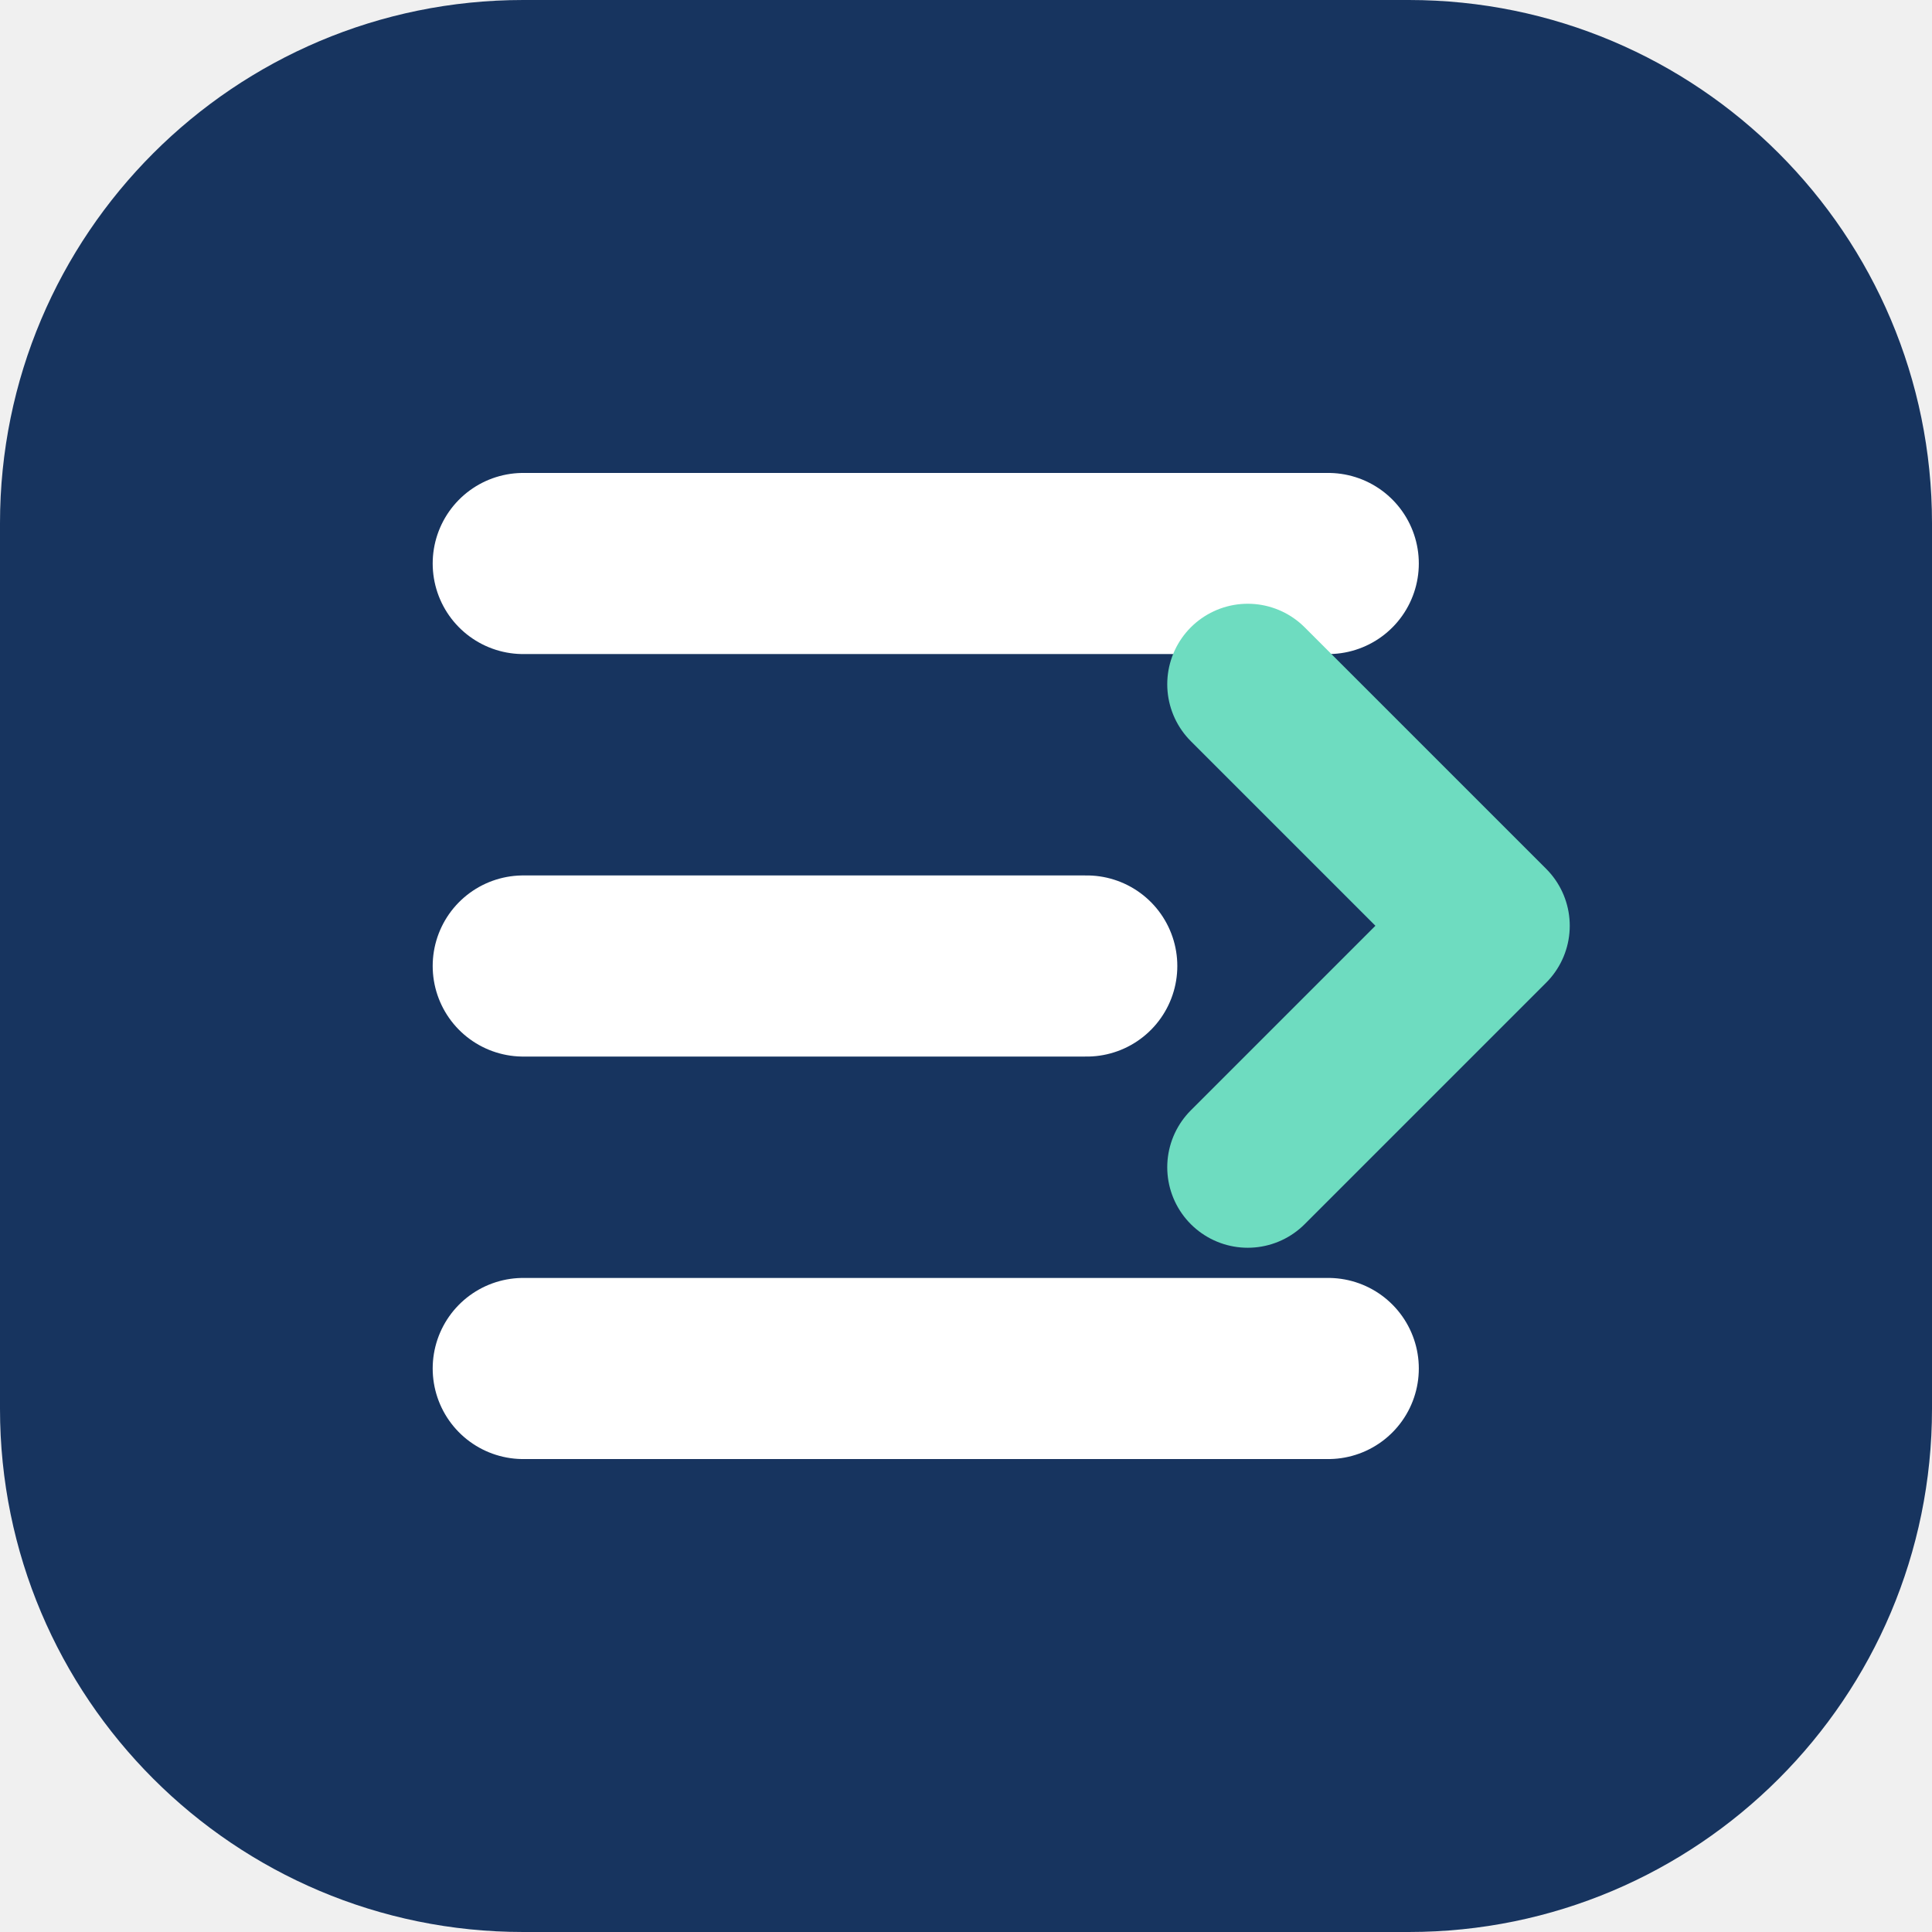
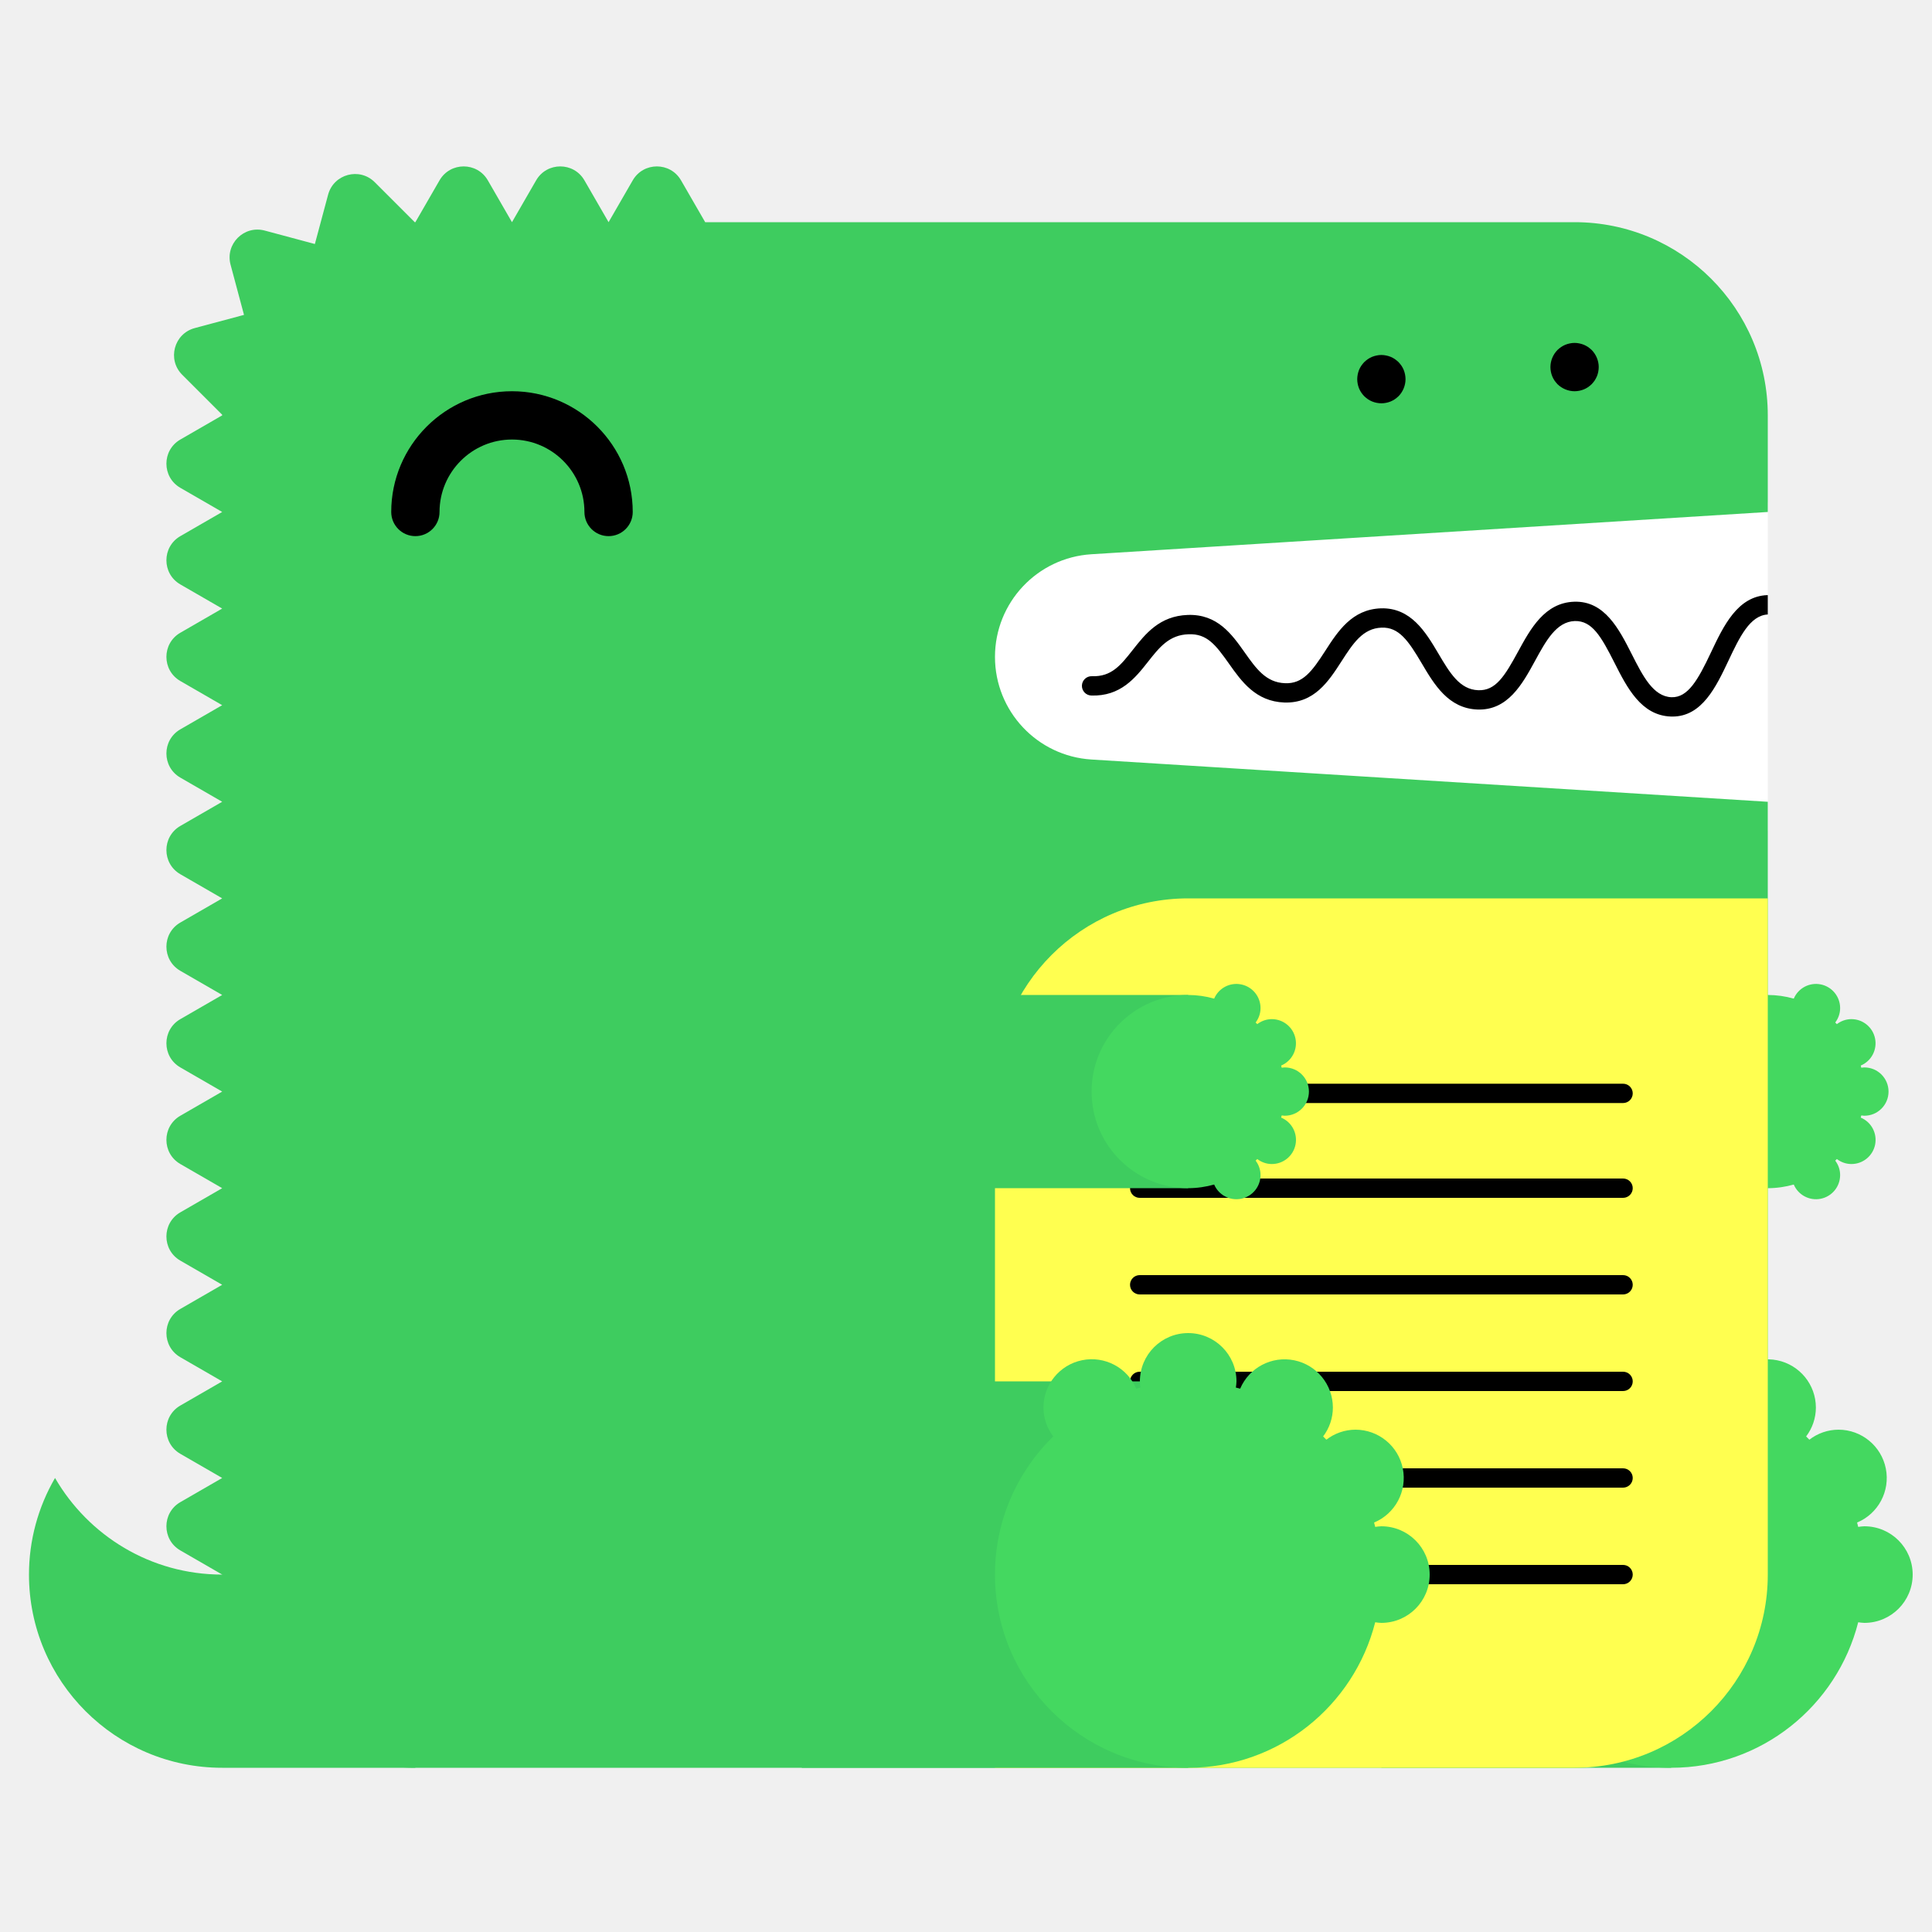
- <svg xmlns="http://www.w3.org/2000/svg" width="48" height="48" viewBox="0 0 48 48" role="img" aria-labelledby="title">
-   <rect width="48" height="48" rx="13" fill="#17345f" />
-   <path d="M13 14h20M13 24h14M13 34h20" stroke="white" stroke-width="4.5" stroke-linecap="round" />
-   <path d="M31 17l6 6-6 6" fill="none" stroke="#6edcc0" stroke-width="4" stroke-linecap="round" stroke-linejoin="round" />
+ <svg xmlns="http://www.w3.org/2000/svg" width="200" height="200" viewBox="0 0 200 200">
+   <g fill="none" fill-rule="evenodd">
+     <path fill="#FFF" d="M99 52h84v34H99z" />
+     <path d="M23 163c-7.398 0-13.843-4.027-17.303-10A19.886 19.886 0 0 0 3 163c0 11.046 8.954 20 20 20h20v-20H23z" fill="#3ECC5F" />
+     <path d="M112.98 57.376L183 53V43c0-11.046-8.954-20-20-20H73l-2.5-4.33c-1.112-1.925-3.889-1.925-5 0L63 23l-2.5-4.33c-1.111-1.925-3.889-1.925-5 0L53 23l-2.5-4.33c-1.111-1.925-3.889-1.925-5 0L43 23c-.022 0-.042.003-.065.003l-4.142-4.141c-1.57-1.571-4.252-.853-4.828 1.294l-1.369 5.104-5.192-1.392c-2.148-.575-4.111 1.389-3.535 3.536l1.39 5.193-5.102 1.367c-2.148.576-2.867 3.259-1.296 4.83l4.142 4.142c0 .021-.003.042-.003.064l-4.33 2.5c-1.925 1.111-1.925 3.889 0 5L23 53l-4.33 2.5c-1.925 1.111-1.925 3.889 0 5L23 63l-4.33 2.5c-1.925 1.111-1.925 3.889 0 5L23 73l-4.33 2.5c-1.925 1.111-1.925 3.889 0 5L23 83l-4.33 2.5c-1.925 1.111-1.925 3.889 0 5L23 93l-4.33 2.5c-1.925 1.111-1.925 3.889 0 5L23 103l-4.33 2.5c-1.925 1.111-1.925 3.889 0 5L23 113l-4.33 2.5c-1.925 1.111-1.925 3.889 0 5L23 123l-4.33 2.5c-1.925 1.111-1.925 3.889 0 5L23 133l-4.33 2.5c-1.925 1.111-1.925 3.889 0 5L23 143l-4.33 2.5c-1.925 1.111-1.925 3.889 0 5L23 153l-4.33 2.5c-1.925 1.111-1.925 3.889 0 5L23 163c0 11.046 8.954 20 20 20h120c11.046 0 20-8.954 20-20V83l-70.02-4.376A10.645 10.645 0 0 1 103 68c0-5.621 4.37-10.273 9.98-10.624" fill="#3ECC5F" />
+     <path fill="#3ECC5F" d="M143 183h30v-40h-30z" />
+     <path d="M193 158c-.219 0-.428.037-.639.064-.038-.15-.074-.301-.116-.451A5 5 0 0 0 190.32 148a4.96 4.96 0 0 0-3.016 1.036 26.531 26.531 0 0 0-.335-.336 4.955 4.955 0 0 0 1.011-2.987 5 5 0 0 0-9.599-1.959c-.148-.042-.297-.077-.445-.115.027-.211.064-.42.064-.639a5 5 0 0 0-5-5 5 5 0 0 0-5 5c0 .219.037.428.064.639-.148.038-.297.073-.445.115a4.998 4.998 0 0 0-9.599 1.959c0 1.125.384 2.151 1.011 2.987-3.717 3.632-6.031 8.693-6.031 14.3 0 11.046 8.954 20 20 20 9.339 0 17.16-6.41 19.361-15.064.211.027.42.064.639.064a5 5 0 0 0 5-5 5 5 0 0 0-5-5" fill="#44D860" />
+     <path fill="#3ECC5F" d="M153 123h30v-20h-30z" />
+     <path d="M193 115.5a2.5 2.5 0 1 0 0-5c-.109 0-.214.019-.319.032-.02-.075-.037-.15-.058-.225a2.501 2.501 0 0 0-.963-4.807c-.569 0-1.088.197-1.508.518a6.653 6.653 0 0 0-.168-.168c.314-.417.506-.931.506-1.494a2.5 2.5 0 0 0-4.8-.979A9.987 9.987 0 0 0 183 103c-5.522 0-10 4.478-10 10s4.478 10 10 10c.934 0 1.833-.138 2.69-.377a2.5 2.5 0 0 0 4.8-.979c0-.563-.192-1.077-.506-1.494.057-.055.113-.111.168-.168.42.321.939.518 1.508.518a2.5 2.5 0 0 0 .963-4.807c.021-.074.038-.15.058-.225.105.013.21.032.319.032" fill="#44D860" />
+     <path d="M63 55.5a2.5 2.5 0 0 1-2.5-2.5c0-4.136-3.364-7.5-7.5-7.5s-7.5 3.364-7.5 7.5a2.5 2.5 0 1 1-5 0c0-6.893 5.607-12.5 12.5-12.5S65.5 46.107 65.5 53a2.5 2.5 0 0 1-2.5 2.5" fill="#000" />
+     <path d="M103 183h60c11.046 0 20-8.954 20-20V93h-60c-11.046 0-20 8.954-20 20v70z" fill="#FFFF50" />
+     <path d="M168.02 124h-50.04a1 1 0 1 1 0-2h50.04a1 1 0 1 1 0 2m0 20h-50.04a1 1 0 1 1 0-2h50.04a1 1 0 1 1 0 2m0 20h-50.04a1 1 0 1 1 0-2h50.04a1 1 0 1 1 0 2m0-49.814h-50.04a1 1 0 1 1 0-2h50.04a1 1 0 1 1 0 2m0 19.814h-50.04a1 1 0 1 1 0-2h50.04a1 1 0 1 1 0 2m0 20h-50.04a1 1 0 1 1 0-2h50.04a1 1 0 1 1 0 2M183 61.611c-.012 0-.022-.006-.034-.005-3.09.105-4.552 3.196-5.842 5.923-1.346 2.85-2.387 4.703-4.093 4.647-1.889-.068-2.969-2.202-4.113-4.46-1.314-2.594-2.814-5.536-5.963-5.426-3.046.104-4.513 2.794-5.807 5.167-1.377 2.528-2.314 4.065-4.121 3.994-1.927-.07-2.951-1.805-4.136-3.813-1.321-2.236-2.848-4.75-5.936-4.664-2.994.103-4.465 2.385-5.763 4.4-1.373 2.13-2.335 3.428-4.165 3.351-1.973-.07-2.992-1.51-4.171-3.177-1.324-1.873-2.816-3.993-5.895-3.89-2.928.1-4.399 1.97-5.696 3.618-1.232 1.564-2.194 2.802-4.229 2.724a1 1 0 0 0-.072 2c3.017.101 4.545-1.8 5.872-3.487 1.177-1.496 2.193-2.787 4.193-2.855 1.926-.082 2.829 1.115 4.195 3.045 1.297 1.834 2.769 3.914 5.731 4.021 3.103.104 4.596-2.215 5.918-4.267 1.182-1.834 2.202-3.417 4.15-3.484 1.793-.067 2.769 1.35 4.145 3.681 1.297 2.197 2.766 4.686 5.787 4.796 3.125.108 4.634-2.62 5.949-5.035 1.139-2.088 2.214-4.06 4.119-4.126 1.793-.042 2.728 1.595 4.111 4.33 1.292 2.553 2.757 5.445 5.825 5.556l.169.003c3.064 0 4.518-3.075 5.805-5.794 1.139-2.41 2.217-4.68 4.067-4.773v-2z" fill="#000" />
+     <path fill="#3ECC5F" d="M83 183h40v-40H83z" />
+     <path d="M143 158c-.219 0-.428.037-.639.064-.038-.15-.074-.301-.116-.451A5 5 0 0 0 140.32 148a4.96 4.96 0 0 0-3.016 1.036 26.531 26.531 0 0 0-.335-.336 4.955 4.955 0 0 0 1.011-2.987 5 5 0 0 0-9.599-1.959c-.148-.042-.297-.077-.445-.115.027-.211.064-.42.064-.639a5 5 0 0 0-5-5 5 5 0 0 0-5 5c0 .219.037.428.064.639-.148.038-.297.073-.445.115a4.998 4.998 0 0 0-9.599 1.959c0 1.125.384 2.151 1.011 2.987-3.717 3.632-6.031 8.693-6.031 14.3 0 11.046 8.954 20 20 20 9.339 0 17.16-6.41 19.361-15.064.211.027.42.064.639.064a5 5 0 0 0 5-5 5 5 0 0 0-5-5" fill="#44D860" />
+     <path fill="#3ECC5F" d="M83 123h40v-20H83z" />
+     <path d="M133 115.5a2.5 2.5 0 1 0 0-5c-.109 0-.214.019-.319.032-.02-.075-.037-.15-.058-.225a2.501 2.501 0 0 0-.963-4.807c-.569 0-1.088.197-1.508.518a6.653 6.653 0 0 0-.168-.168c.314-.417.506-.931.506-1.494a2.5 2.5 0 0 0-4.8-.979A9.987 9.987 0 0 0 123 103c-5.522 0-10 4.478-10 10s4.478 10 10 10c.934 0 1.833-.138 2.69-.377a2.5 2.5 0 0 0 4.8-.979c0-.563-.192-1.077-.506-1.494.057-.055.113-.111.168-.168.42.321.939.518 1.508.518a2.5 2.5 0 0 0 .963-4.807c.021-.074.038-.15.058-.225.105.013.21.032.319.032" fill="#44D860" />
+     <path d="M143 41.75c-.16 0-.33-.02-.49-.05a2.52 2.52 0 0 1-.47-.14c-.15-.06-.29-.14-.431-.23-.13-.09-.259-.2-.38-.31-.109-.12-.219-.24-.309-.38s-.17-.28-.231-.43a2.619 2.619 0 0 1-.189-.96c0-.16.02-.33.05-.49.03-.16.08-.31.139-.47.061-.15.141-.29.231-.43.09-.13.2-.26.309-.38.121-.11.25-.22.38-.31.141-.09.281-.17.431-.23.149-.06.31-.11.47-.14.32-.07.65-.07.98 0 .159.03.32.08.47.14.149.06.29.14.43.23.13.09.259.2.38.31.11.12.22.25.31.38.09.14.17.28.23.43.06.16.11.31.14.47.029.16.05.33.05.49 0 .66-.271 1.31-.73 1.77-.121.11-.25.22-.38.31-.14.09-.281.17-.43.23a2.565 2.565 0 0 1-.96.19m20-1.25c-.66 0-1.3-.27-1.771-.73a3.802 3.802 0 0 1-.309-.38c-.09-.14-.17-.28-.231-.43a2.619 2.619 0 0 1-.189-.96c0-.66.27-1.3.729-1.77.121-.11.25-.22.38-.31.141-.09.281-.17.431-.23.149-.06.31-.11.47-.14.32-.07.66-.07.98 0 .159.03.32.08.47.14.149.06.29.14.43.23.13.09.259.2.38.31.459.47.73 1.11.73 1.77 0 .16-.021.33-.05.49-.03.16-.08.32-.14.47-.07.15-.14.29-.23.43-.09.13-.2.26-.31.38-.121.11-.25.22-.38.31-.14.09-.281.17-.43.23a2.565 2.565 0 0 1-.96.19" fill="#000" />
+   </g>
</svg>
